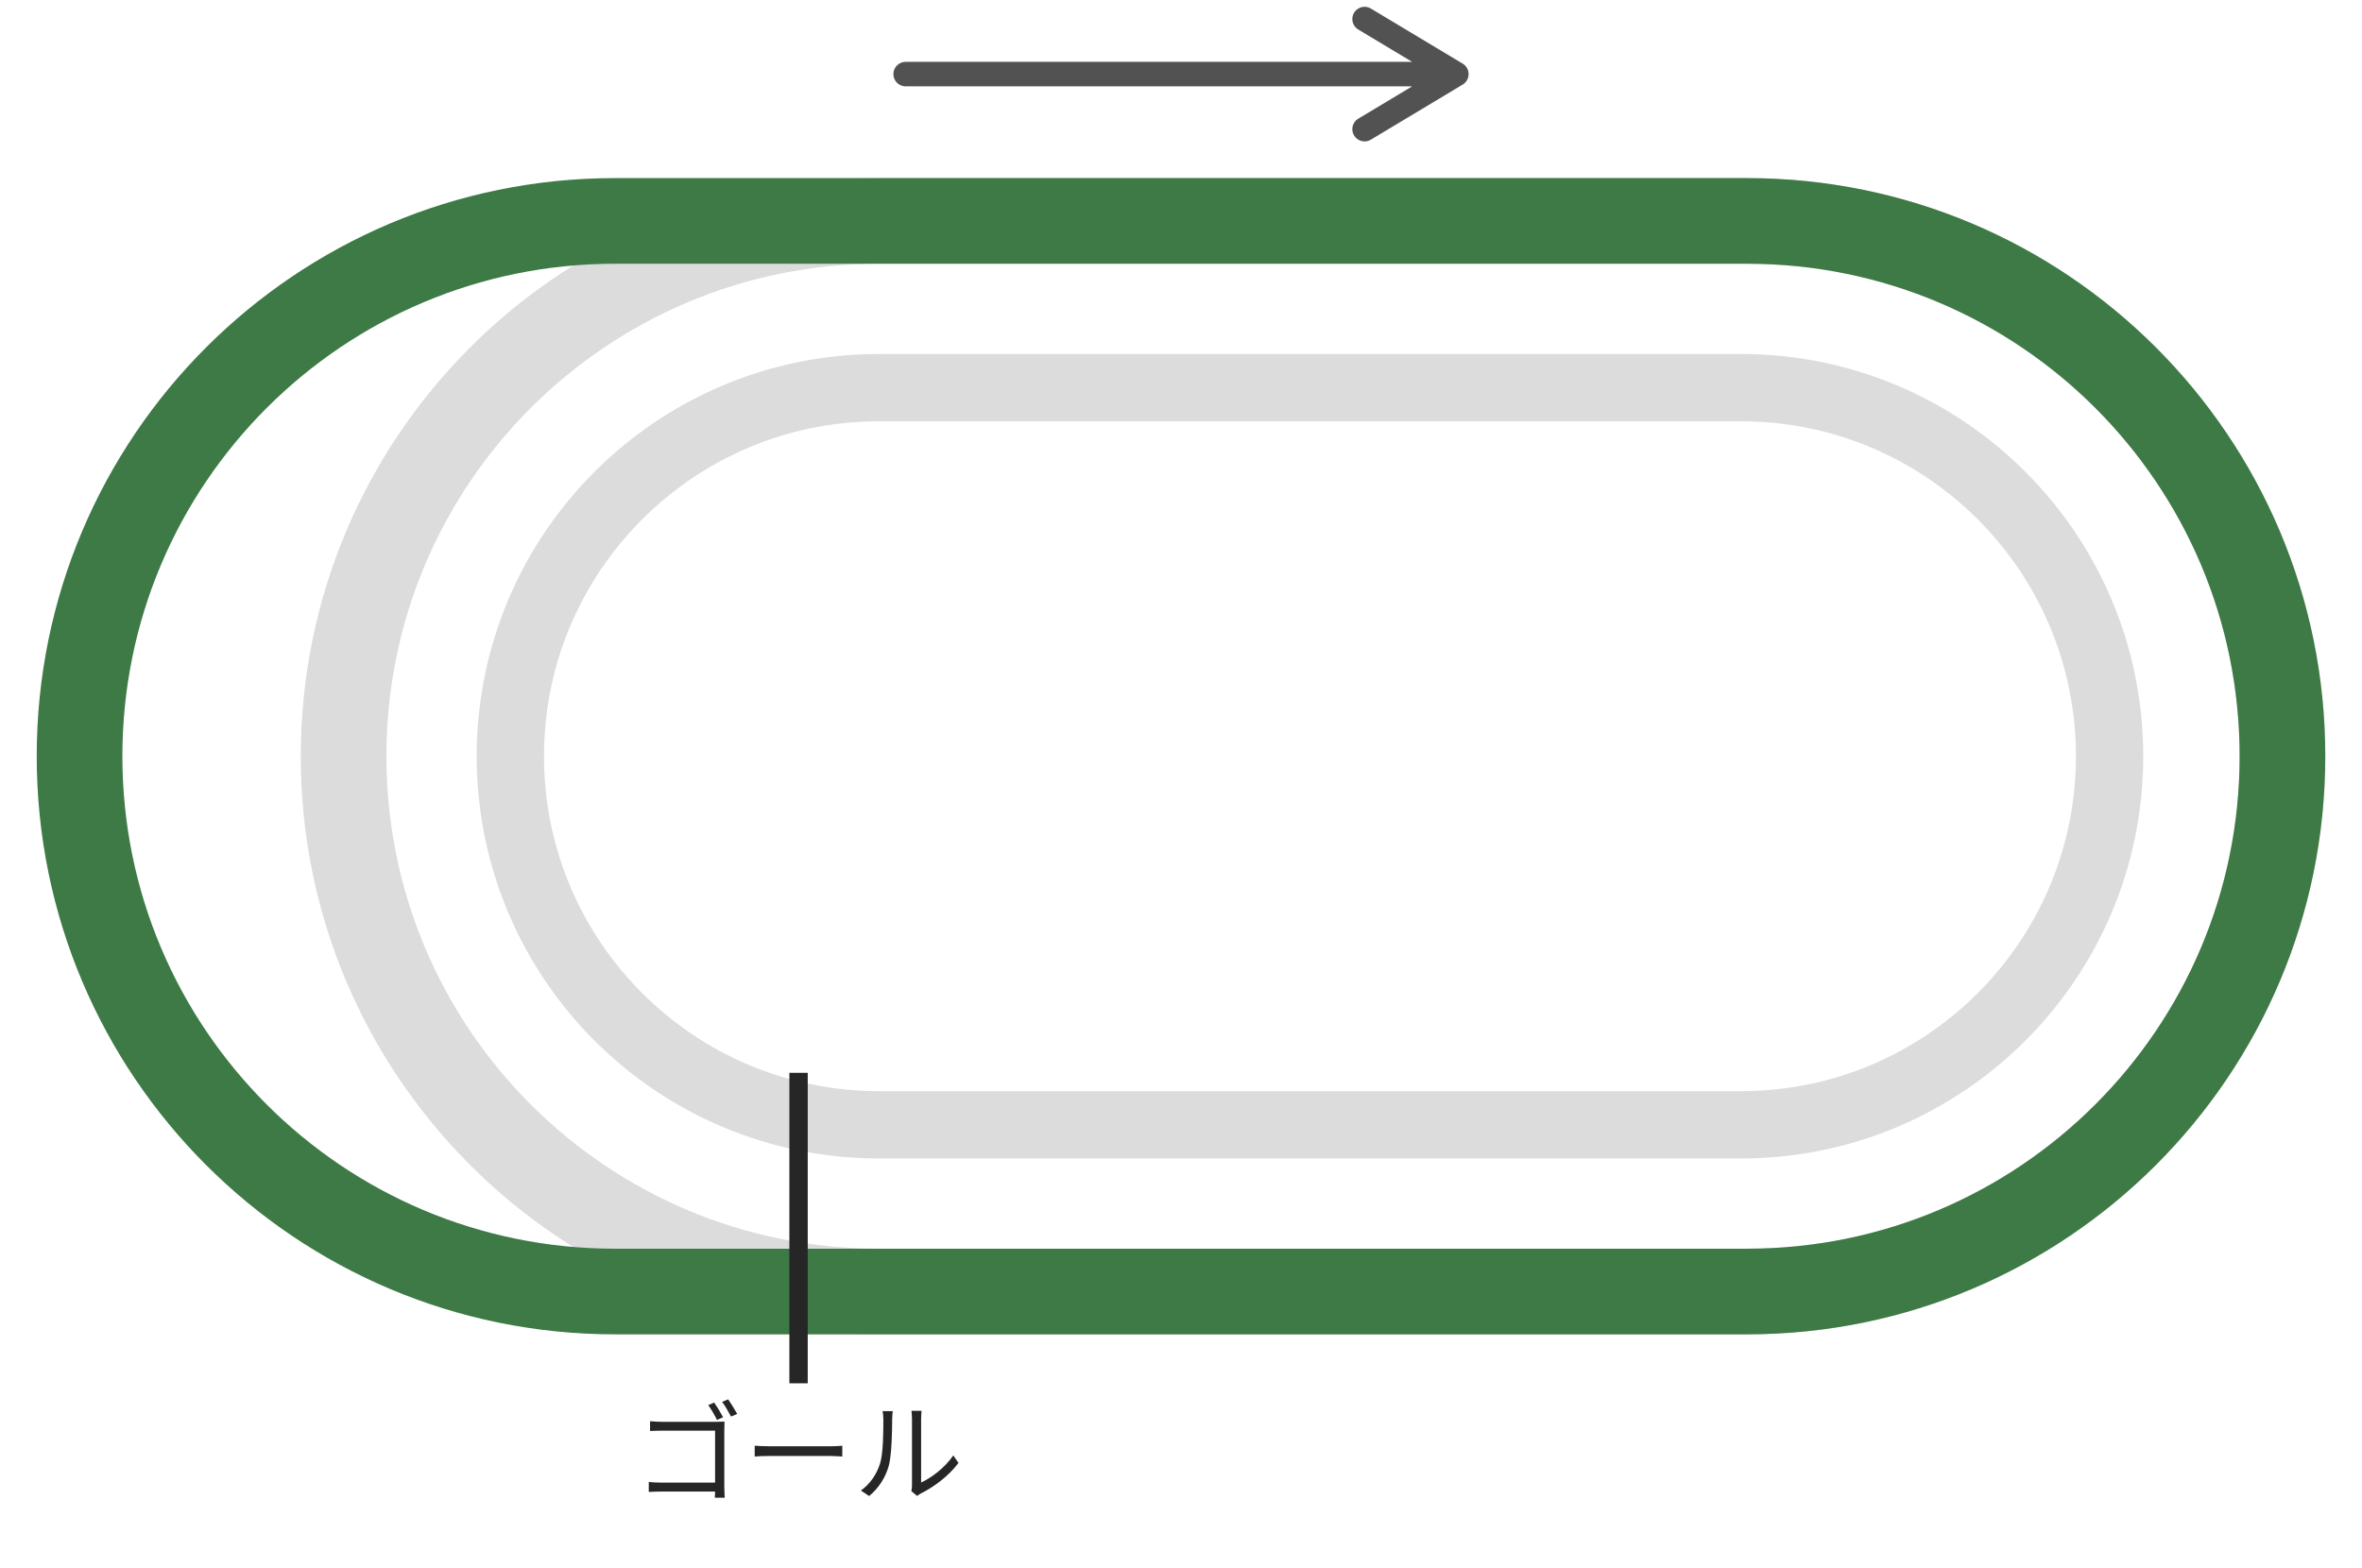
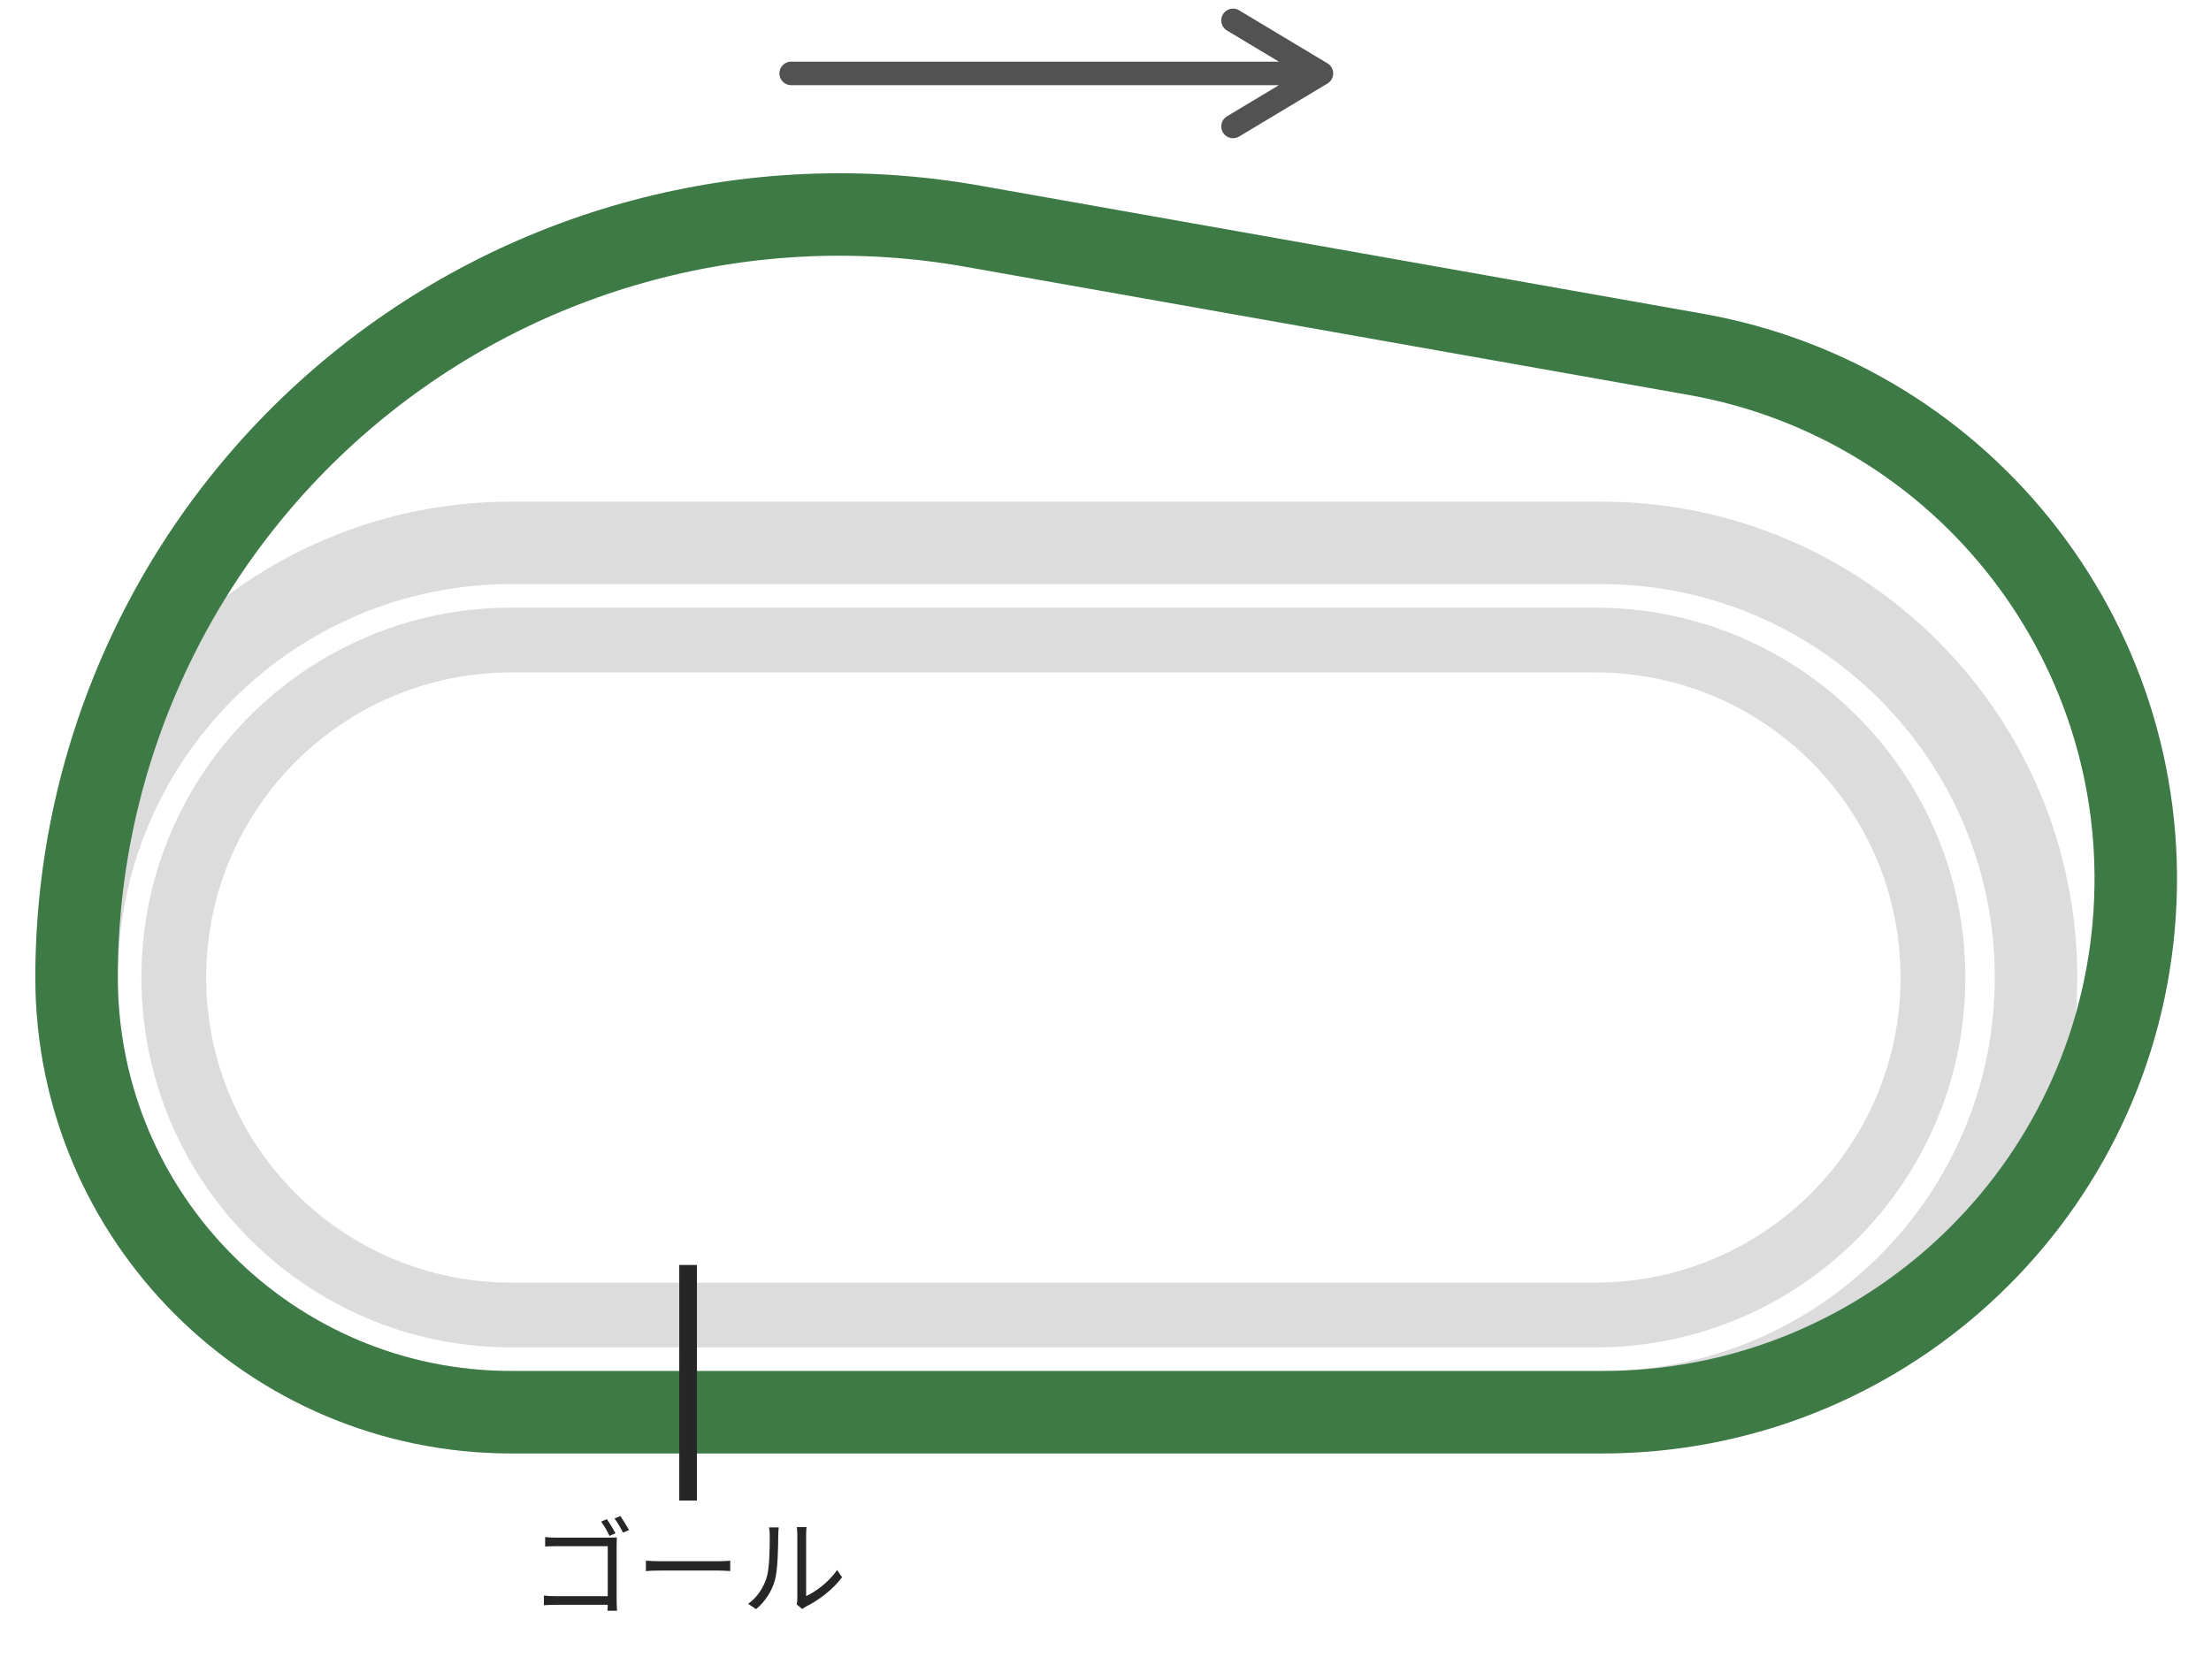
- <svg xmlns="http://www.w3.org/2000/svg" width="232" height="154" viewBox="-261 -247 772 512">
+ <svg xmlns="http://www.w3.org/2000/svg" width="225" height="171" viewBox="-233.6 -331 750.6 568.6">
  <g transform="scale(-1 1)">
-     <path d="M-310 175L-26.3 175A175 175 0 0 0 -26.3 -175L-310 -175A175 175 0 0 0 -310 175Z" fill="none" stroke="#dcdcdc" stroke-width="28" />
-     <path d="M-308 120.5L-26.3 120.5A120.5 120.5 0 0 0 -26.3 -120.5L-308 -120.5A120.5 120.5 0 0 0 -308 120.5Z" fill="none" stroke="#dcdcdc" stroke-width="22" />
-     <path d="M-310 175L60 175A175 175 0 0 0 60 -175L-310 -175A175 175 0 0 0 -310 175Z" fill="none" stroke="#3d7a45" stroke-width="28" />
-     <path d="M-35 -223H-215M-185 -241L-215 -223L-185 -205" fill="none" stroke="#525252" stroke-width="8" stroke-linecap="round" stroke-linejoin="round" />
-     <path d="M0 103.5V205" stroke="#262626" stroke-width="6" />
+     <path d="M-310 147.6L60 147.6A147.6 147.6 0 0 0 60 -147.6L-310 -147.6A147.6 147.6 0 0 0 -310 147.6Z" fill="none" stroke="#dcdcdc" stroke-width="28" />
+     <path d="M-308 114.6L60 114.6A114.6 114.6 0 0 0 60 -114.6L-308 -114.6A114.6 114.6 0 0 0 -308 114.6Z" fill="none" stroke="#dcdcdc" stroke-width="22" />
+     <path d="M-310 147.6L60 147.6A147.6 147.6 0 0 0 207.6 0A259 259 0 0 0 -96.7 -255.1L-341.6 -211.7A181 181 0 0 0 -310 147.6Z" fill="none" stroke="#3d7a45" stroke-width="28" />
+     <path d="M-35 -307H-215M-185 -325L-215 -307L-185 -289" fill="none" stroke="#525252" stroke-width="8" stroke-linecap="round" stroke-linejoin="round" />
+     <path d="M0 97.6V177.6" stroke="#262626" stroke-width="6" />
  </g>
-   <text x="0" y="241" font-size="36" text-anchor="middle" fill="#262626" font-family="sans-serif">ゴール</text>
+   <text x="0" y="213.6" font-size="36" text-anchor="middle" fill="#262626" font-family="sans-serif">ゴール</text>
</svg>
